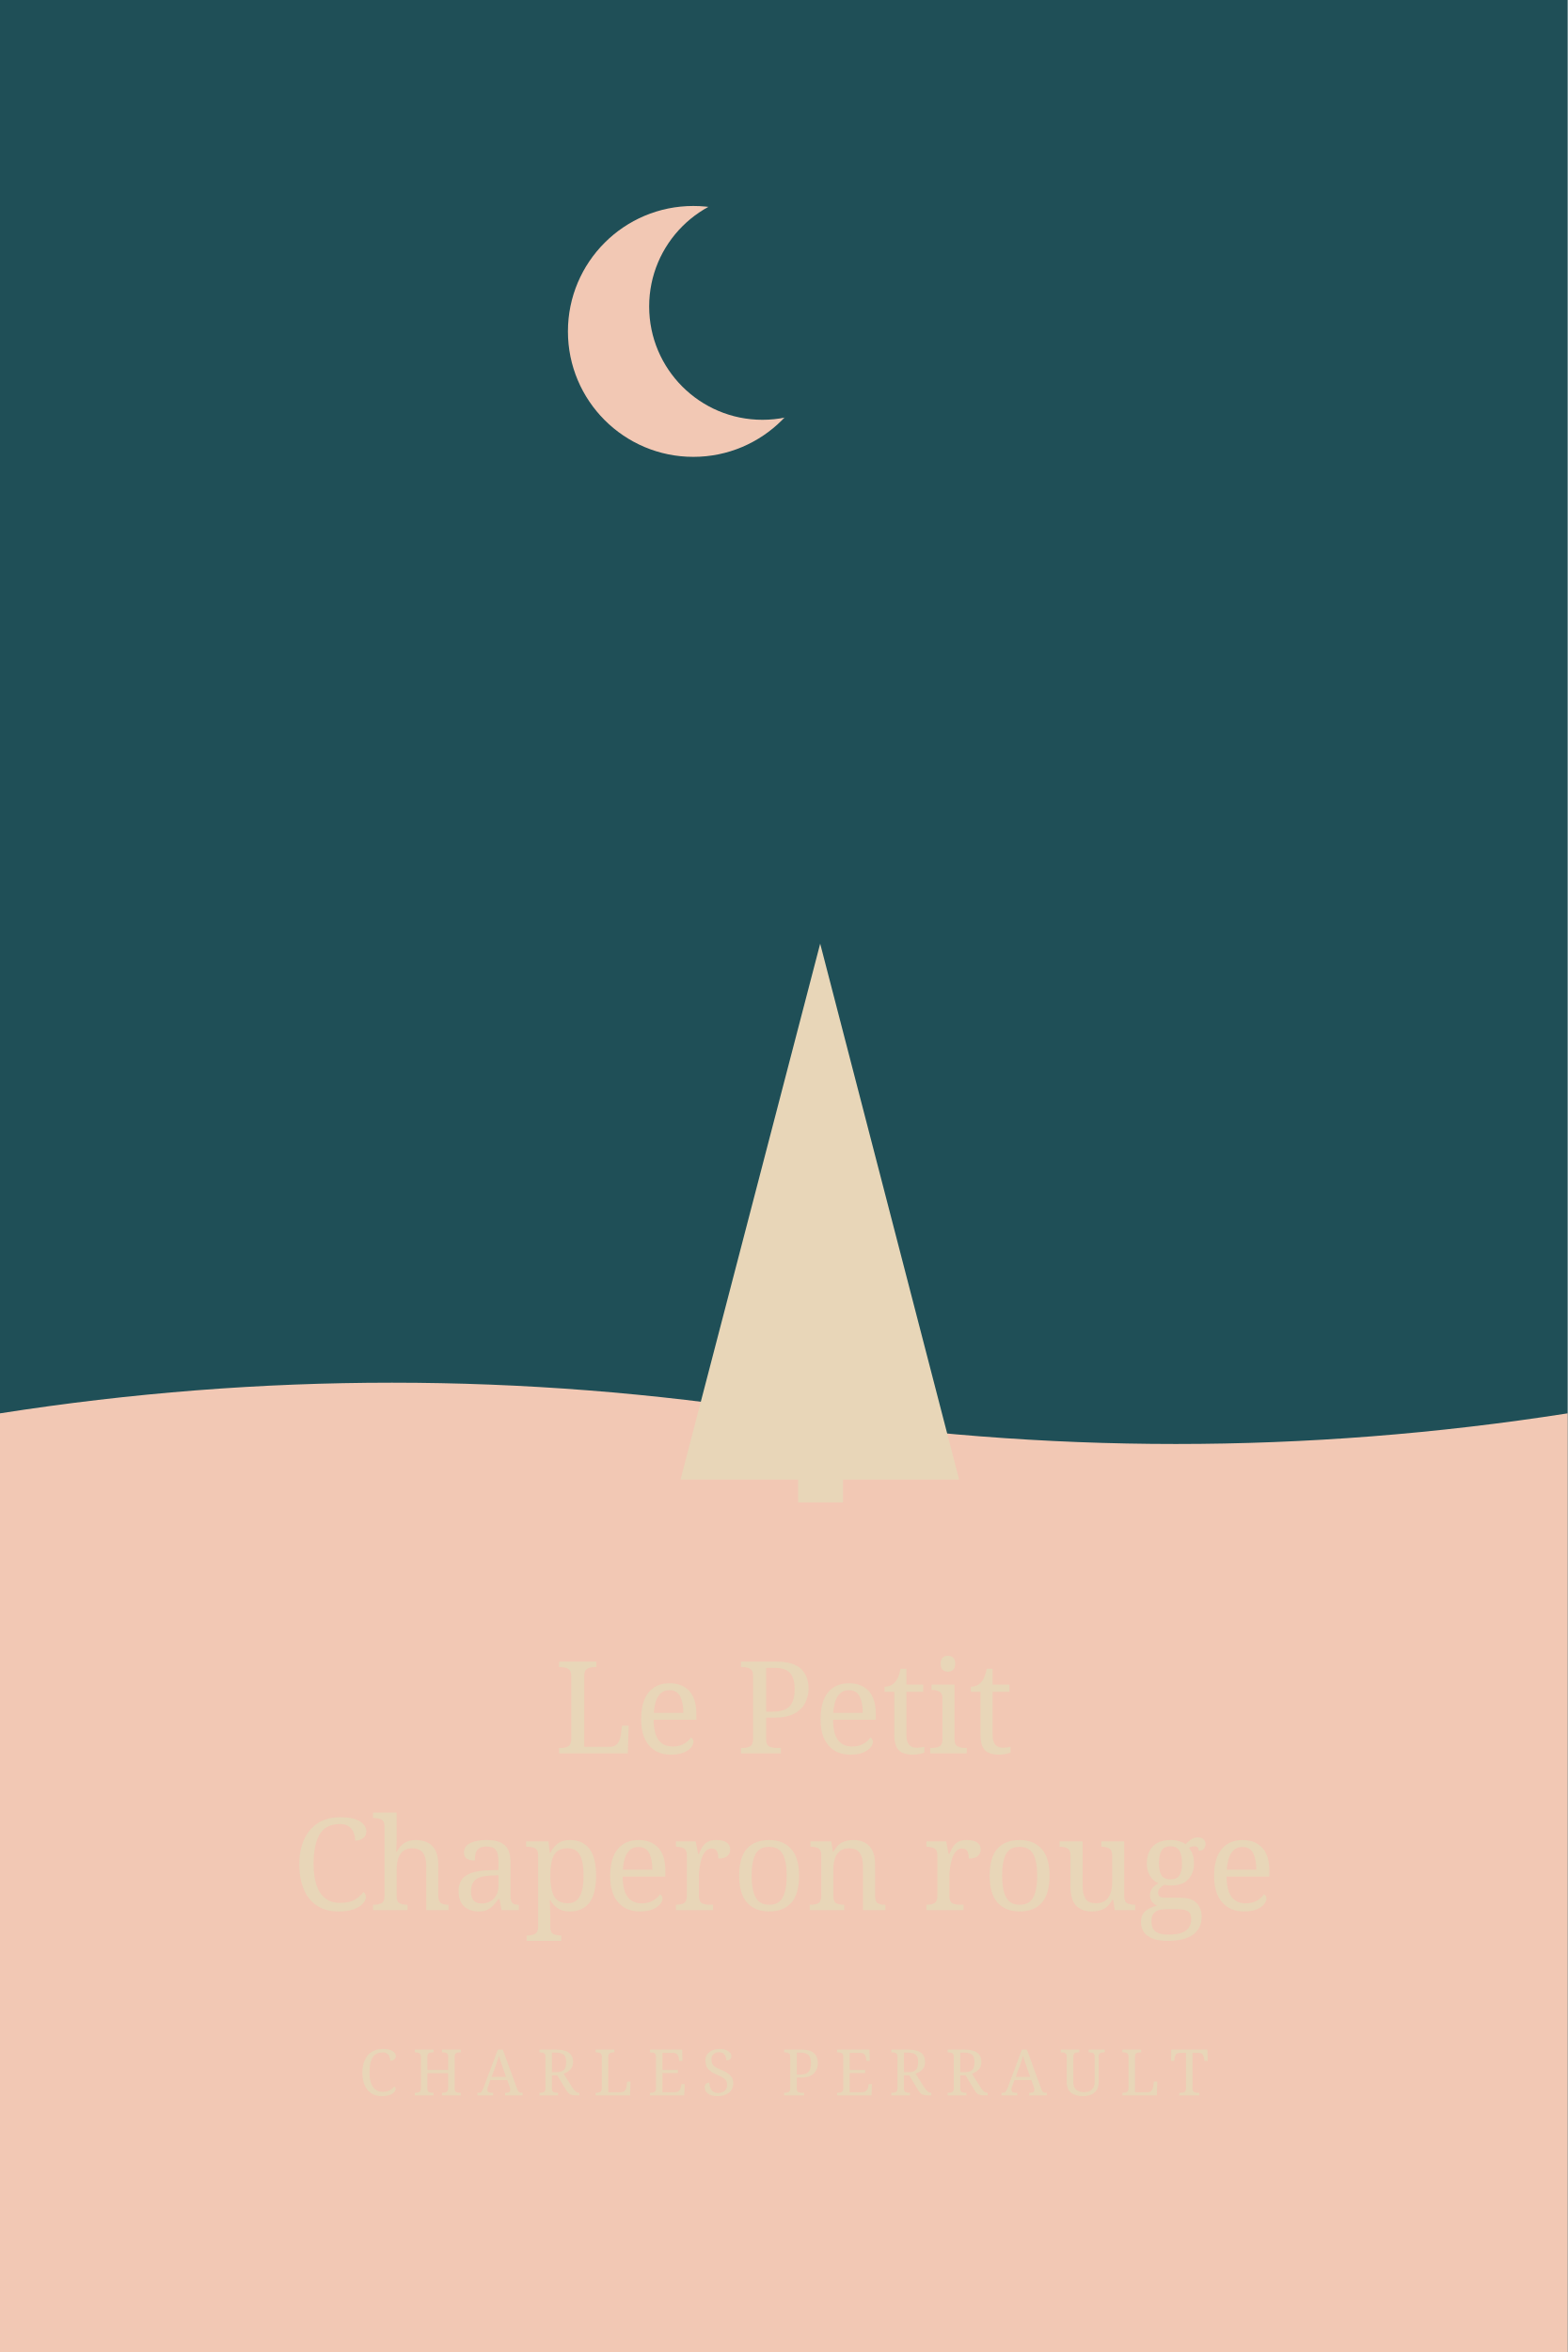
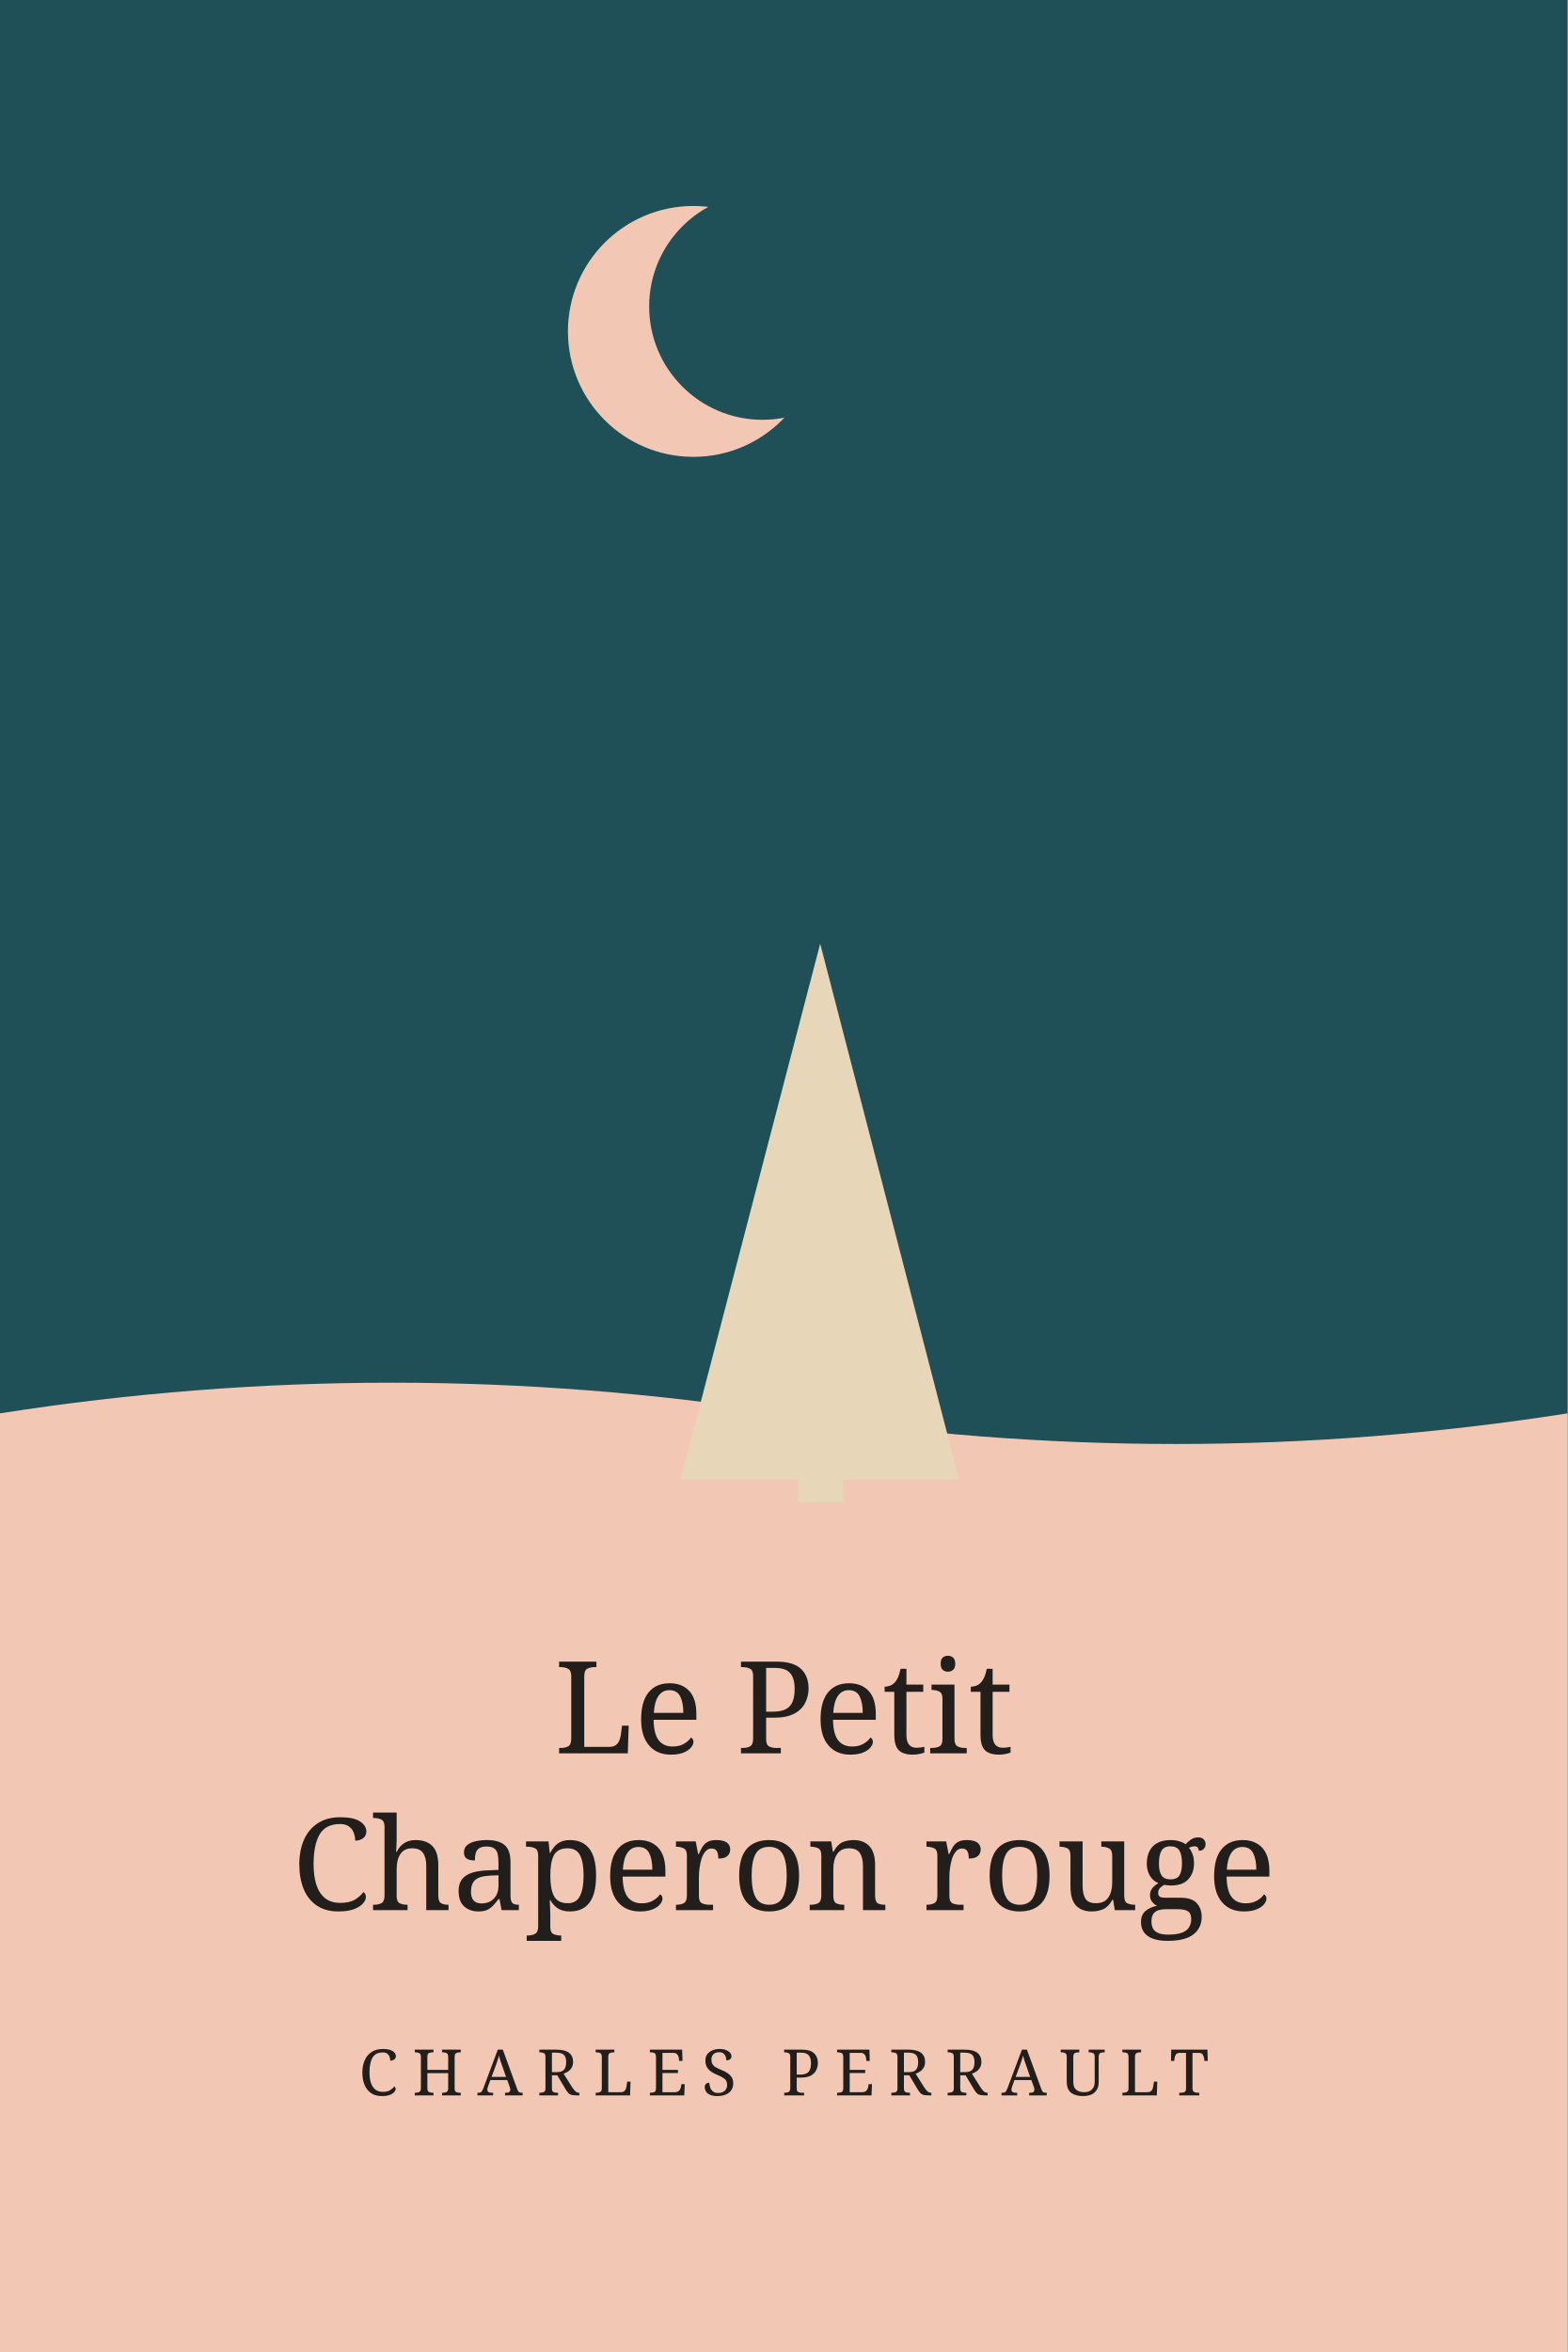
<svg xmlns="http://www.w3.org/2000/svg" viewBox="0 0 220 330" width="220" height="330" role="img" aria-label="Le Petit Chaperon rouge">
  <rect width="220" height="330" fill="#1F4F57" />
  <path d="M0,198.3 Q55.0,189.7 110.0,198.3 T220,198.3 V330 H0 Z" fill="#F2C8B4" />
  <rect x="112.0" y="199.5" width="6.3" height="11.3" fill="#E8D6B8" />
  <polygon points="95.5,207.6 115.1,132.4 134.6,207.6" fill="#E8D6B8" />
  <circle cx="97.3" cy="46.5" r="17.6" fill="#F2C8B4" />
  <circle cx="107.0" cy="43.0" r="15.9" fill="#1F4F57" />
-   <text x="110" y="246" text-anchor="middle" font-family="Fraunces, Georgia, serif" font-weight="300" font-size="18" fill="#E8D6B8">Le Petit</text>
-   <text x="110" y="268" text-anchor="middle" font-family="Fraunces, Georgia, serif" font-weight="300" font-size="18" fill="#E8D6B8">Chaperon rouge</text>
-   <text x="110" y="294" text-anchor="middle" font-family="Fraunces, Georgia, serif" font-weight="400" font-size="9" letter-spacing="2" fill="#E8D6B8">CHARLES PERRAULT</text>
+   <text x="110" y="246" text-anchor="middle" font-family="Fraunces, Georgia, serif" font-weight="300" font-size="18" fill="#221E1B">Le Petit</text>
+   <text x="110" y="268" text-anchor="middle" font-family="Fraunces, Georgia, serif" font-weight="300" font-size="18" fill="#221E1B">Chaperon rouge</text>
+   <text x="110" y="294" text-anchor="middle" font-family="Fraunces, Georgia, serif" font-weight="400" font-size="9" letter-spacing="2" fill="#221E1B">CHARLES PERRAULT</text>
</svg>
